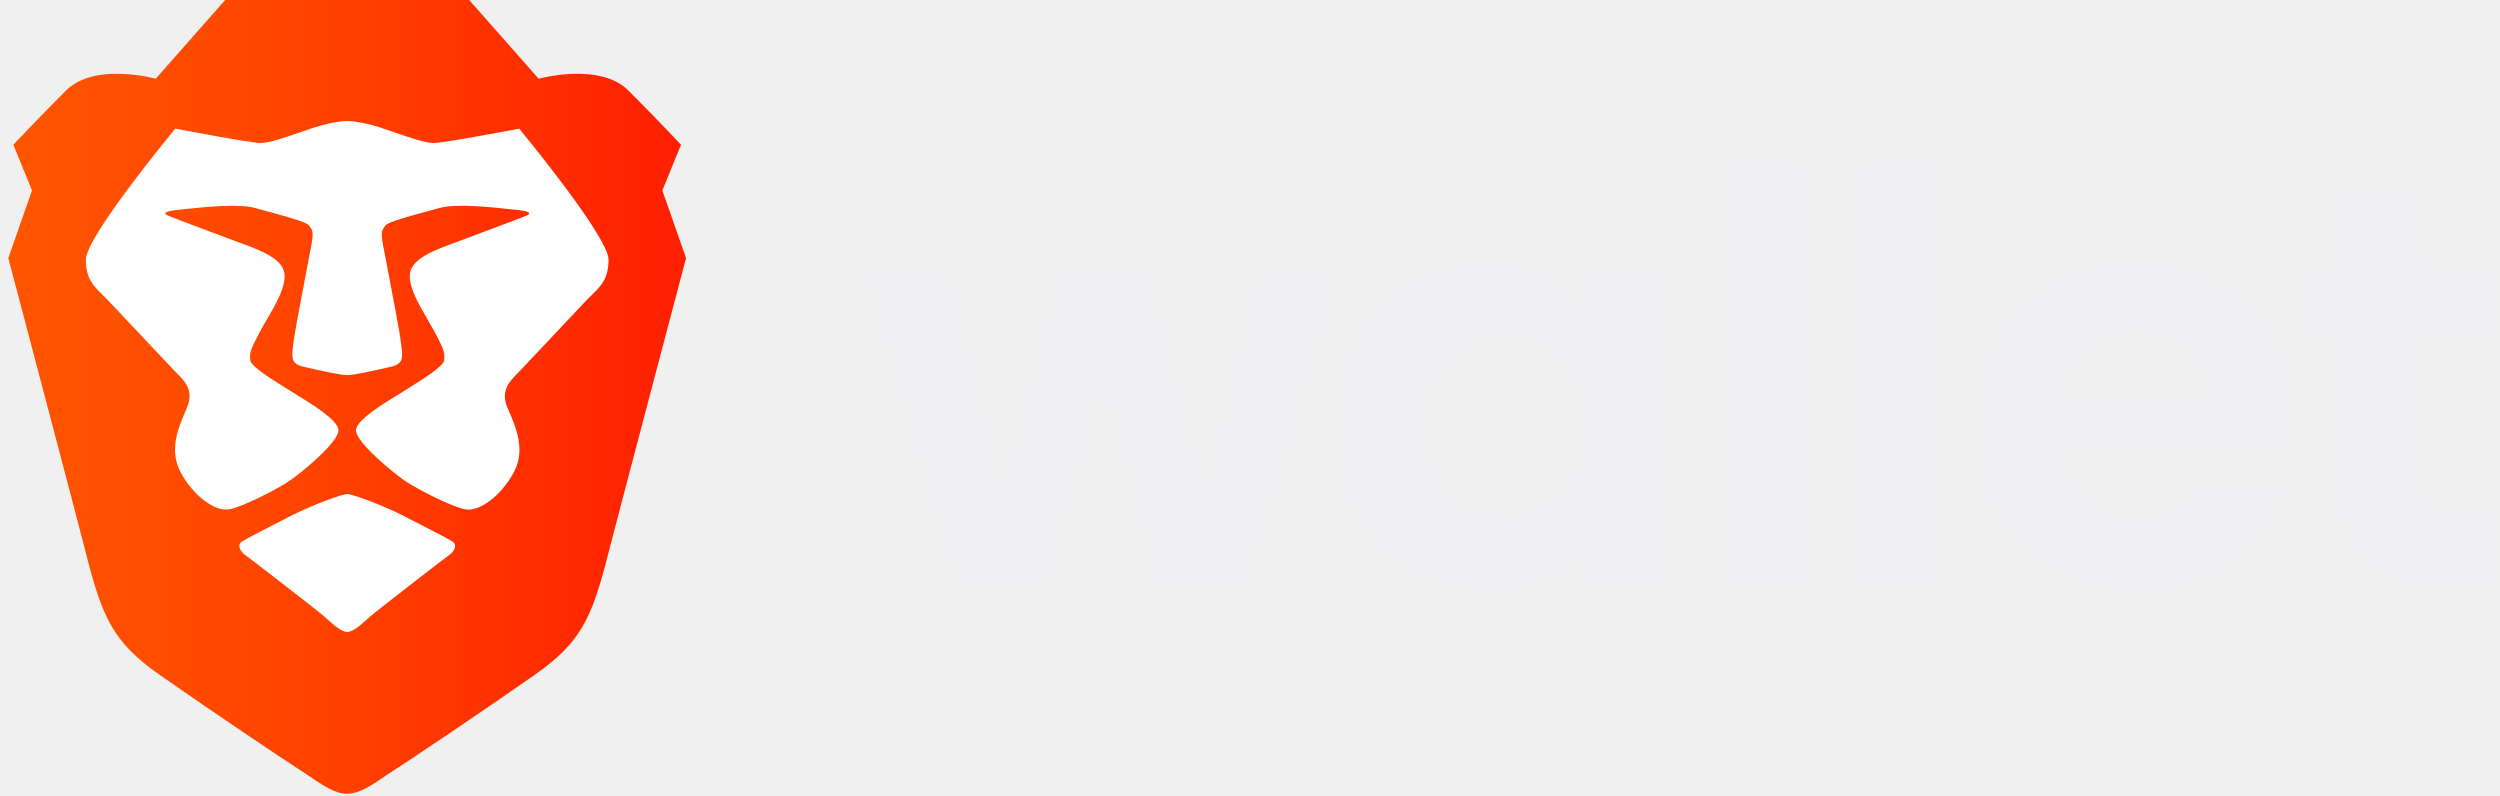
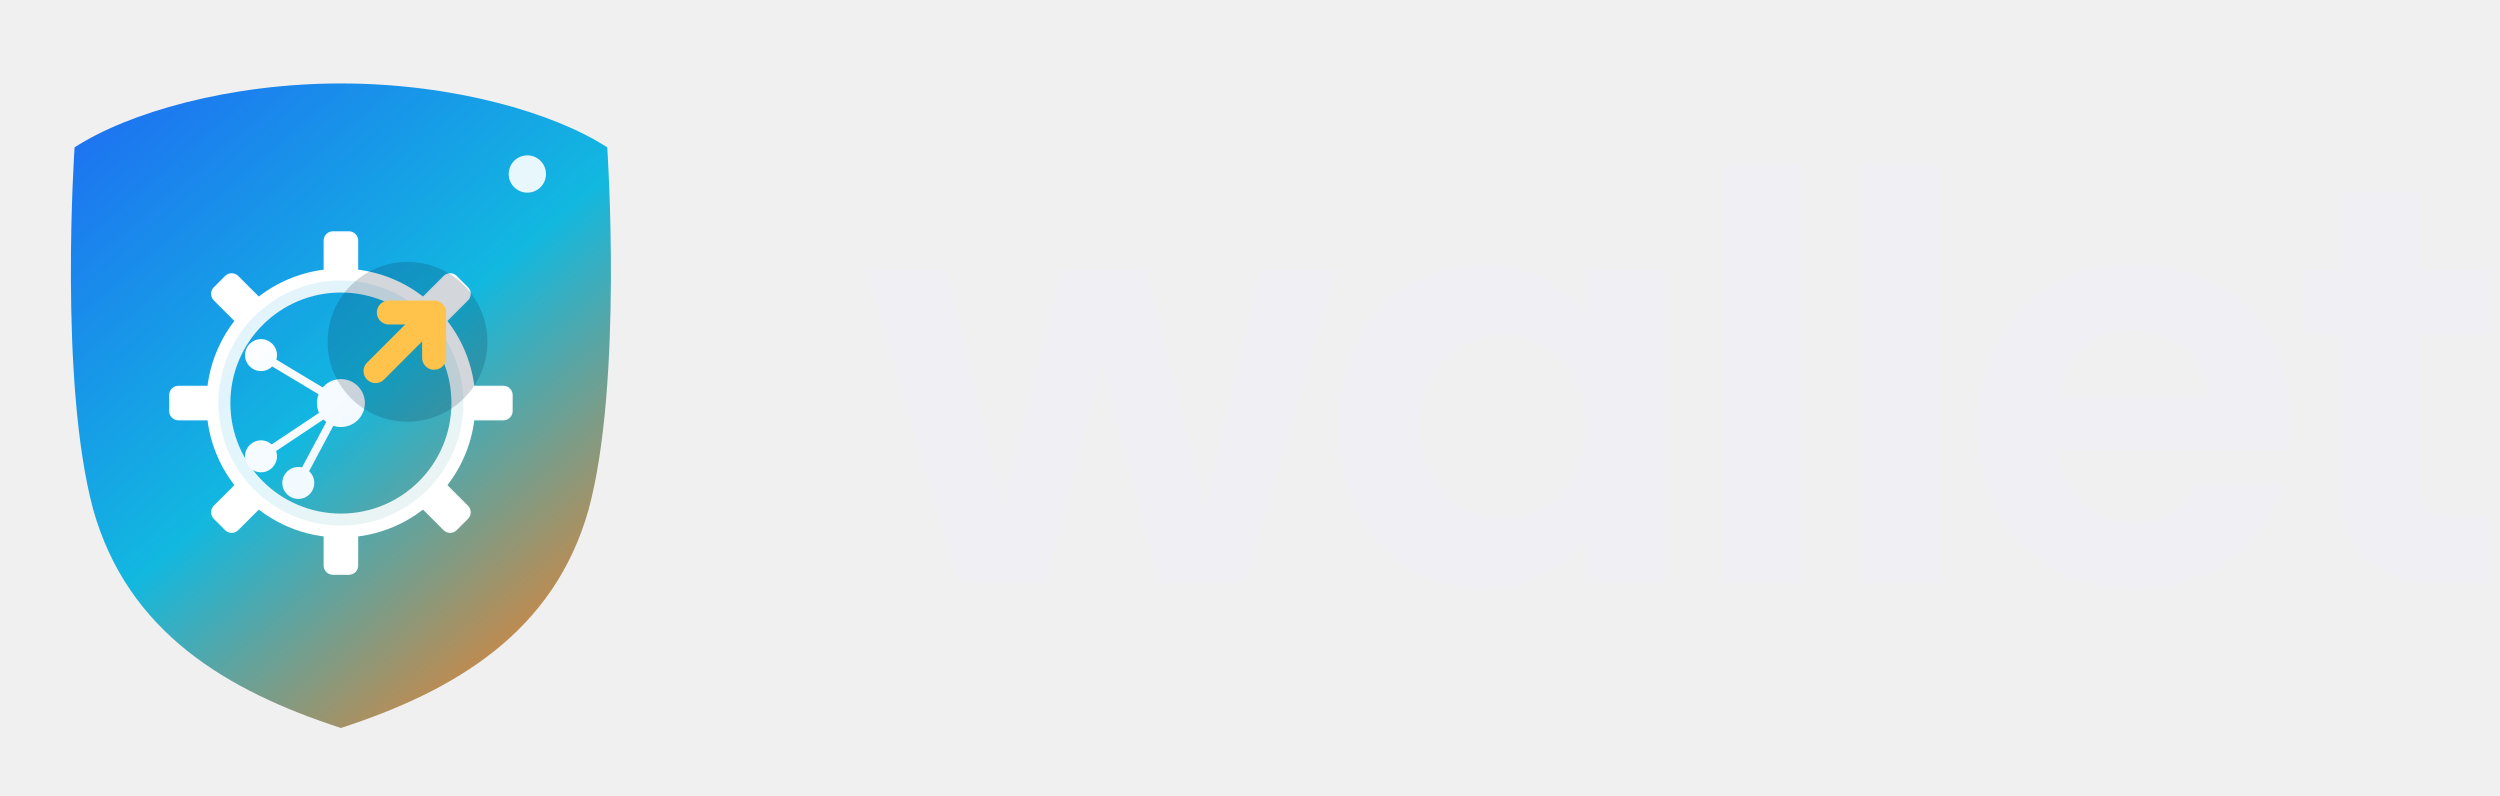
<svg xmlns="http://www.w3.org/2000/svg" width="88" height="28" fill="none">
-   <path fill="url(#a)" fill-rule="evenodd" d="m23.315 6.703.656-1.608s-.835-.894-1.85-1.907c-1.013-1.013-3.16-.417-3.16-.417L16.516 0H7.927L5.482 2.771s-2.147-.596-3.161.417S.47 5.095.47 5.095l.657 1.608-.835 2.383s2.456 9.29 2.743 10.426c.567 2.234.955 3.097 2.565 4.23 1.61 1.131 4.533 3.097 5.01 3.395s1.073.805 1.61.805 1.133-.507 1.61-.805 3.4-2.264 5.01-3.396 1.999-1.995 2.565-4.23c.288-1.134 2.744-10.425 2.744-10.425z" clip-rule="evenodd" />
-   <path fill="#fff" d="M15.264 5.035c.358 0 3.012-.506 3.012-.506s3.145 3.797 3.145 4.61c0 .67-.27.933-.589 1.242a7 7 0 0 0-.204.205l-2.359 2.502-.076.078c-.236.237-.583.585-.338 1.163l.05.118c.268.626.6 1.4.178 2.183-.448.834-1.216 1.39-1.708 1.298s-1.648-.695-2.073-.97c-.425-.276-1.771-1.386-1.771-1.81 0-.354.968-.943 1.439-1.23a7 7 0 0 0 .21-.13c.049-.033.13-.083.23-.145.43-.267 1.205-.748 1.224-.962.024-.263.015-.34-.33-.99q-.114-.208-.25-.44c-.33-.566-.699-1.2-.617-1.655.092-.513.897-.807 1.579-1.056l.248-.092.71-.266c.68-.255 1.437-.538 1.562-.595.172-.08.128-.155-.395-.205q-.105-.01-.254-.026c-.647-.069-1.841-.195-2.421-.034l-.377.103c-.652.176-1.45.392-1.528.517q-.02.032-.039.058c-.073.104-.121.172-.04.616l.136.712c.18.94.46 2.405.496 2.735l.016.133c.045.367.075.612-.352.71q-.054.011-.112.025c-.482.11-1.188.272-1.444.272-.255 0-.962-.162-1.444-.272l-.111-.026c-.427-.097-.397-.342-.352-.71l.015-.132c.036-.33.318-1.8.498-2.739l.134-.708c.082-.444.034-.512-.04-.616l-.039-.058c-.076-.125-.875-.34-1.528-.517l-.376-.103c-.58-.161-1.774-.035-2.421.034q-.15.016-.254.026c-.523.05-.568.125-.395.205.125.057.88.34 1.561.595l.959.358c.682.249 1.486.543 1.579 1.056.081.455-.288 1.089-.617 1.656-.09.153-.176.3-.25.44-.346.65-.355.726-.33.99.019.213.794.694 1.224.96.1.063.181.113.23.146.042.029.116.073.21.13.47.287 1.439.876 1.439 1.23 0 .424-1.347 1.534-1.772 1.81-.425.275-1.58.878-2.072.97s-1.26-.464-1.708-1.298c-.422-.783-.09-1.557.177-2.183l.05-.118c.245-.578-.101-.927-.337-1.163l-.077-.079-2.358-2.5q-.104-.109-.205-.206c-.318-.309-.589-.572-.589-1.243 0-.812 3.146-4.61 3.146-4.61s2.654.507 3.012.507c.285 0 .837-.19 1.411-.387l.438-.15c.715-.237 1.192-.24 1.192-.24s.478.003 1.193.24l.437.15c.575.197 1.127.387 1.412.387" />
-   <path fill="#fff" d="M14.809 18.469c.56.288.959.493 1.11.587.194.122.075.351-.102.477-.178.125-2.561 1.968-2.792 2.172l-.094.084c-.223.2-.507.456-.709.456s-.486-.256-.709-.456l-.093-.084c-.231-.204-2.615-2.047-2.792-2.172-.177-.126-.296-.355-.101-.477.15-.094.549-.299 1.11-.588l.534-.275c.84-.435 1.888-.804 2.051-.804s1.211.37 2.052.804z" />
-   <path fill="#F0F0F4" d="m47.032 9.498-3.227 11.034h-3.007l-2.012-7.708-2.012 7.708h-3.027L30.5 9.498h2.828l1.952 8.405 2.112-8.405h2.948l2.071 8.385 1.952-8.385zM47.127 14.975q0-1.672.657-2.968.678-1.295 1.813-1.991a4.9 4.9 0 0 1 2.569-.698q1.234 0 2.151.498.936.498 1.494 1.255V9.498h2.809v11.034H55.81V18.92q-.537.777-1.494 1.295-.936.498-2.17.498-1.395 0-2.55-.717-1.135-.717-1.813-2.012-.657-1.315-.657-3.008m8.684.04q0-1.016-.398-1.733a2.73 2.73 0 0 0-1.076-1.115 2.8 2.8 0 0 0-1.454-.399q-.777 0-1.434.379-.657.378-1.076 1.115-.398.718-.398 1.713t.398 1.753q.42.737 1.076 1.135.677.399 1.434.399.777 0 1.454-.379.678-.398 1.076-1.115.398-.737.398-1.753M63.434 5.793v14.74h-2.788V5.792zM68.28 5.793v14.74h-2.788V5.792zM80.597 14.776q0 .597-.08 1.076H72.45q.1 1.194.837 1.872.737.677 1.812.677 1.554 0 2.211-1.334h3.008q-.479 1.593-1.833 2.629-1.354 1.016-3.326 1.016-1.593 0-2.868-.697a5.13 5.13 0 0 1-1.972-2.012q-.697-1.295-.697-2.988 0-1.712.697-3.008a4.87 4.87 0 0 1 1.952-1.991q1.256-.698 2.888-.698 1.574 0 2.808.678a4.67 4.67 0 0 1 1.933 1.932q.696 1.234.697 2.848m-2.888-.797q-.021-1.075-.777-1.713-.757-.657-1.853-.657-1.035 0-1.752.637-.697.618-.857 1.733zM85.182 11.788v5.338q0 .558.259.817.277.24.916.24h1.294v2.35H85.9q-3.525 0-3.526-3.427v-5.318H81.06v-2.29h1.314V6.769h2.809v2.729h2.47v2.29z" />
  <defs>
-     <linearGradient id="a" x1=".293" x2="24.15" y1="28.14" y2="28.14" gradientUnits="userSpaceOnUse">
-       <stop stop-color="#FF5601" />
-       <stop offset=".5" stop-color="#FF4000" />
-       <stop offset="1" stop-color="#FF1F01" />
+     <linearGradient id="shieldGradient" x1="30" y1="16" x2="226" y2="244" gradientUnits="userSpaceOnUse">
+       <stop offset="0" stop-color="#1E6FF2" />
+       <stop offset="0.5" stop-color="#12B8E0" />
+       <stop offset="1" stop-color="#FF7A1A" />
+     </linearGradient>
+     <linearGradient id="nodeGradient" x1="88" y1="88" x2="168" y2="172" gradientUnits="userSpaceOnUse">
+       <stop offset="0" stop-color="#FFFFFF" />
+       <stop offset="1" stop-color="#EAF6FF" />
    </linearGradient>
  </defs>
+   <g transform="translate(0,2) scale(0.09375)">
+     <path d="M128 10C170 10 208 21 228 34C228 34 234 122 221 170C208 216 171 238 128 252C85 238 48 216 35 170C22 122 28 34 28 34C48 21 86 10 128 10Z" fill="url(#shieldGradient)" />
+     <circle cx="198" cy="44" r="7" fill="#FFFFFF" fill-opacity="0.9" />
+     <g stroke="#FFFFFF" stroke-opacity="0.95">
+       <rect x="122" y="66" width="12" height="20" rx="3" fill="#FFFFFF" />
+       <rect x="122" y="66" width="12" height="20" rx="3" fill="#FFFFFF" transform="rotate(45 128 130)" />
+       <rect x="122" y="66" width="12" height="20" rx="3" fill="#FFFFFF" transform="rotate(90 128 130)" />
+       <rect x="122" y="66" width="12" height="20" rx="3" fill="#FFFFFF" transform="rotate(135 128 130)" />
+       <rect x="122" y="66" width="12" height="20" rx="3" fill="#FFFFFF" transform="rotate(180 128 130)" />
+       <rect x="122" y="66" width="12" height="20" rx="3" fill="#FFFFFF" transform="rotate(225 128 130)" />
+       <rect x="122" y="66" width="12" height="20" rx="3" fill="#FFFFFF" transform="rotate(270 128 130)" />
+       <rect x="122" y="66" width="12" height="20" rx="3" fill="#FFFFFF" transform="rotate(315 128 130)" />
+     </g>
+     <circle cx="128" cy="130" r="46" fill="none" stroke="#FFFFFF" stroke-width="9" />
+     <circle cx="128" cy="130" r="46" fill="url(#shieldGradient)" fill-opacity="0.12" />
+     <g stroke="url(#nodeGradient)" stroke-width="3" stroke-linecap="round">
+       <line x1="128" y1="130" x2="98" y2="112" />
+       <line x1="128" y1="130" x2="98" y2="150" />
+       <line x1="128" y1="130" x2="112" y2="160" />
+     </g>
+     <circle cx="128" cy="130" r="9" fill="url(#nodeGradient)" />
+     <circle cx="98" cy="112" r="6" fill="url(#nodeGradient)" />
+     <circle cx="98" cy="150" r="6" fill="url(#nodeGradient)" />
+     <circle cx="112" cy="160" r="6" fill="url(#nodeGradient)" />
+     <circle cx="153" cy="107" r="30" fill="#0E1F3A" fill-opacity="0.18" />
+     <path d="M141 118L162 97" stroke="#FFC24B" stroke-width="9" stroke-linecap="round" />
+     <path d="M146 96L163 96L163 113" stroke="#FFC24B" stroke-width="9" stroke-linecap="round" stroke-linejoin="round" fill="none" />
+   </g>
+   <path fill="#F0F0F4" d="m47.032 9.498-3.227 11.034h-3.007l-2.012-7.708-2.012 7.708h-3.027L30.5 9.498h2.828l1.952 8.405 2.112-8.405h2.948l2.071 8.385 1.952-8.385zM47.127 14.975q0-1.672.657-2.968.678-1.295 1.813-1.991a4.9 4.9 0 0 1 2.569-.698q1.234 0 2.151.498.936.498 1.494 1.255V9.498h2.809v11.034H55.81V18.92q-.537.777-1.494 1.295-.936.498-2.17.498-1.395 0-2.55-.717-1.135-.717-1.813-2.012-.657-1.315-.657-3.008m8.684.04q0-1.016-.398-1.733a2.73 2.73 0 0 0-1.076-1.115 2.8 2.8 0 0 0-1.454-.399q-.777 0-1.434.379-.657.378-1.076 1.115-.398.718-.398 1.713t.398 1.753q.42.737 1.076 1.135.677.399 1.434.399.777 0 1.454-.379.678-.398 1.076-1.115.398-.737.398-1.753M63.434 5.793v14.74h-2.788V5.792zM68.28 5.793v14.74h-2.788V5.792zM80.597 14.776q0 .597-.08 1.076H72.45q.1 1.194.837 1.872.737.677 1.812.677 1.554 0 2.211-1.334h3.008q-.479 1.593-1.833 2.629-1.354 1.016-3.326 1.016-1.593 0-2.868-.697a5.13 5.13 0 0 1-1.972-2.012q-.697-1.295-.697-2.988 0-1.712.697-3.008a4.87 4.87 0 0 1 1.952-1.991q1.256-.698 2.888-.698 1.574 0 2.808.678a4.67 4.67 0 0 1 1.933 1.932q.696 1.234.697 2.848m-2.888-.797q-.021-1.075-.777-1.713-.757-.657-1.853-.657-1.035 0-1.752.637-.697.618-.857 1.733zM85.182 11.788v5.338q0 .558.259.817.277.24.916.24h1.294v2.35H85.9q-3.525 0-3.526-3.427v-5.318H81.06v-2.29h1.314V6.769h2.809v2.729h2.47v2.29z" />
</svg>
